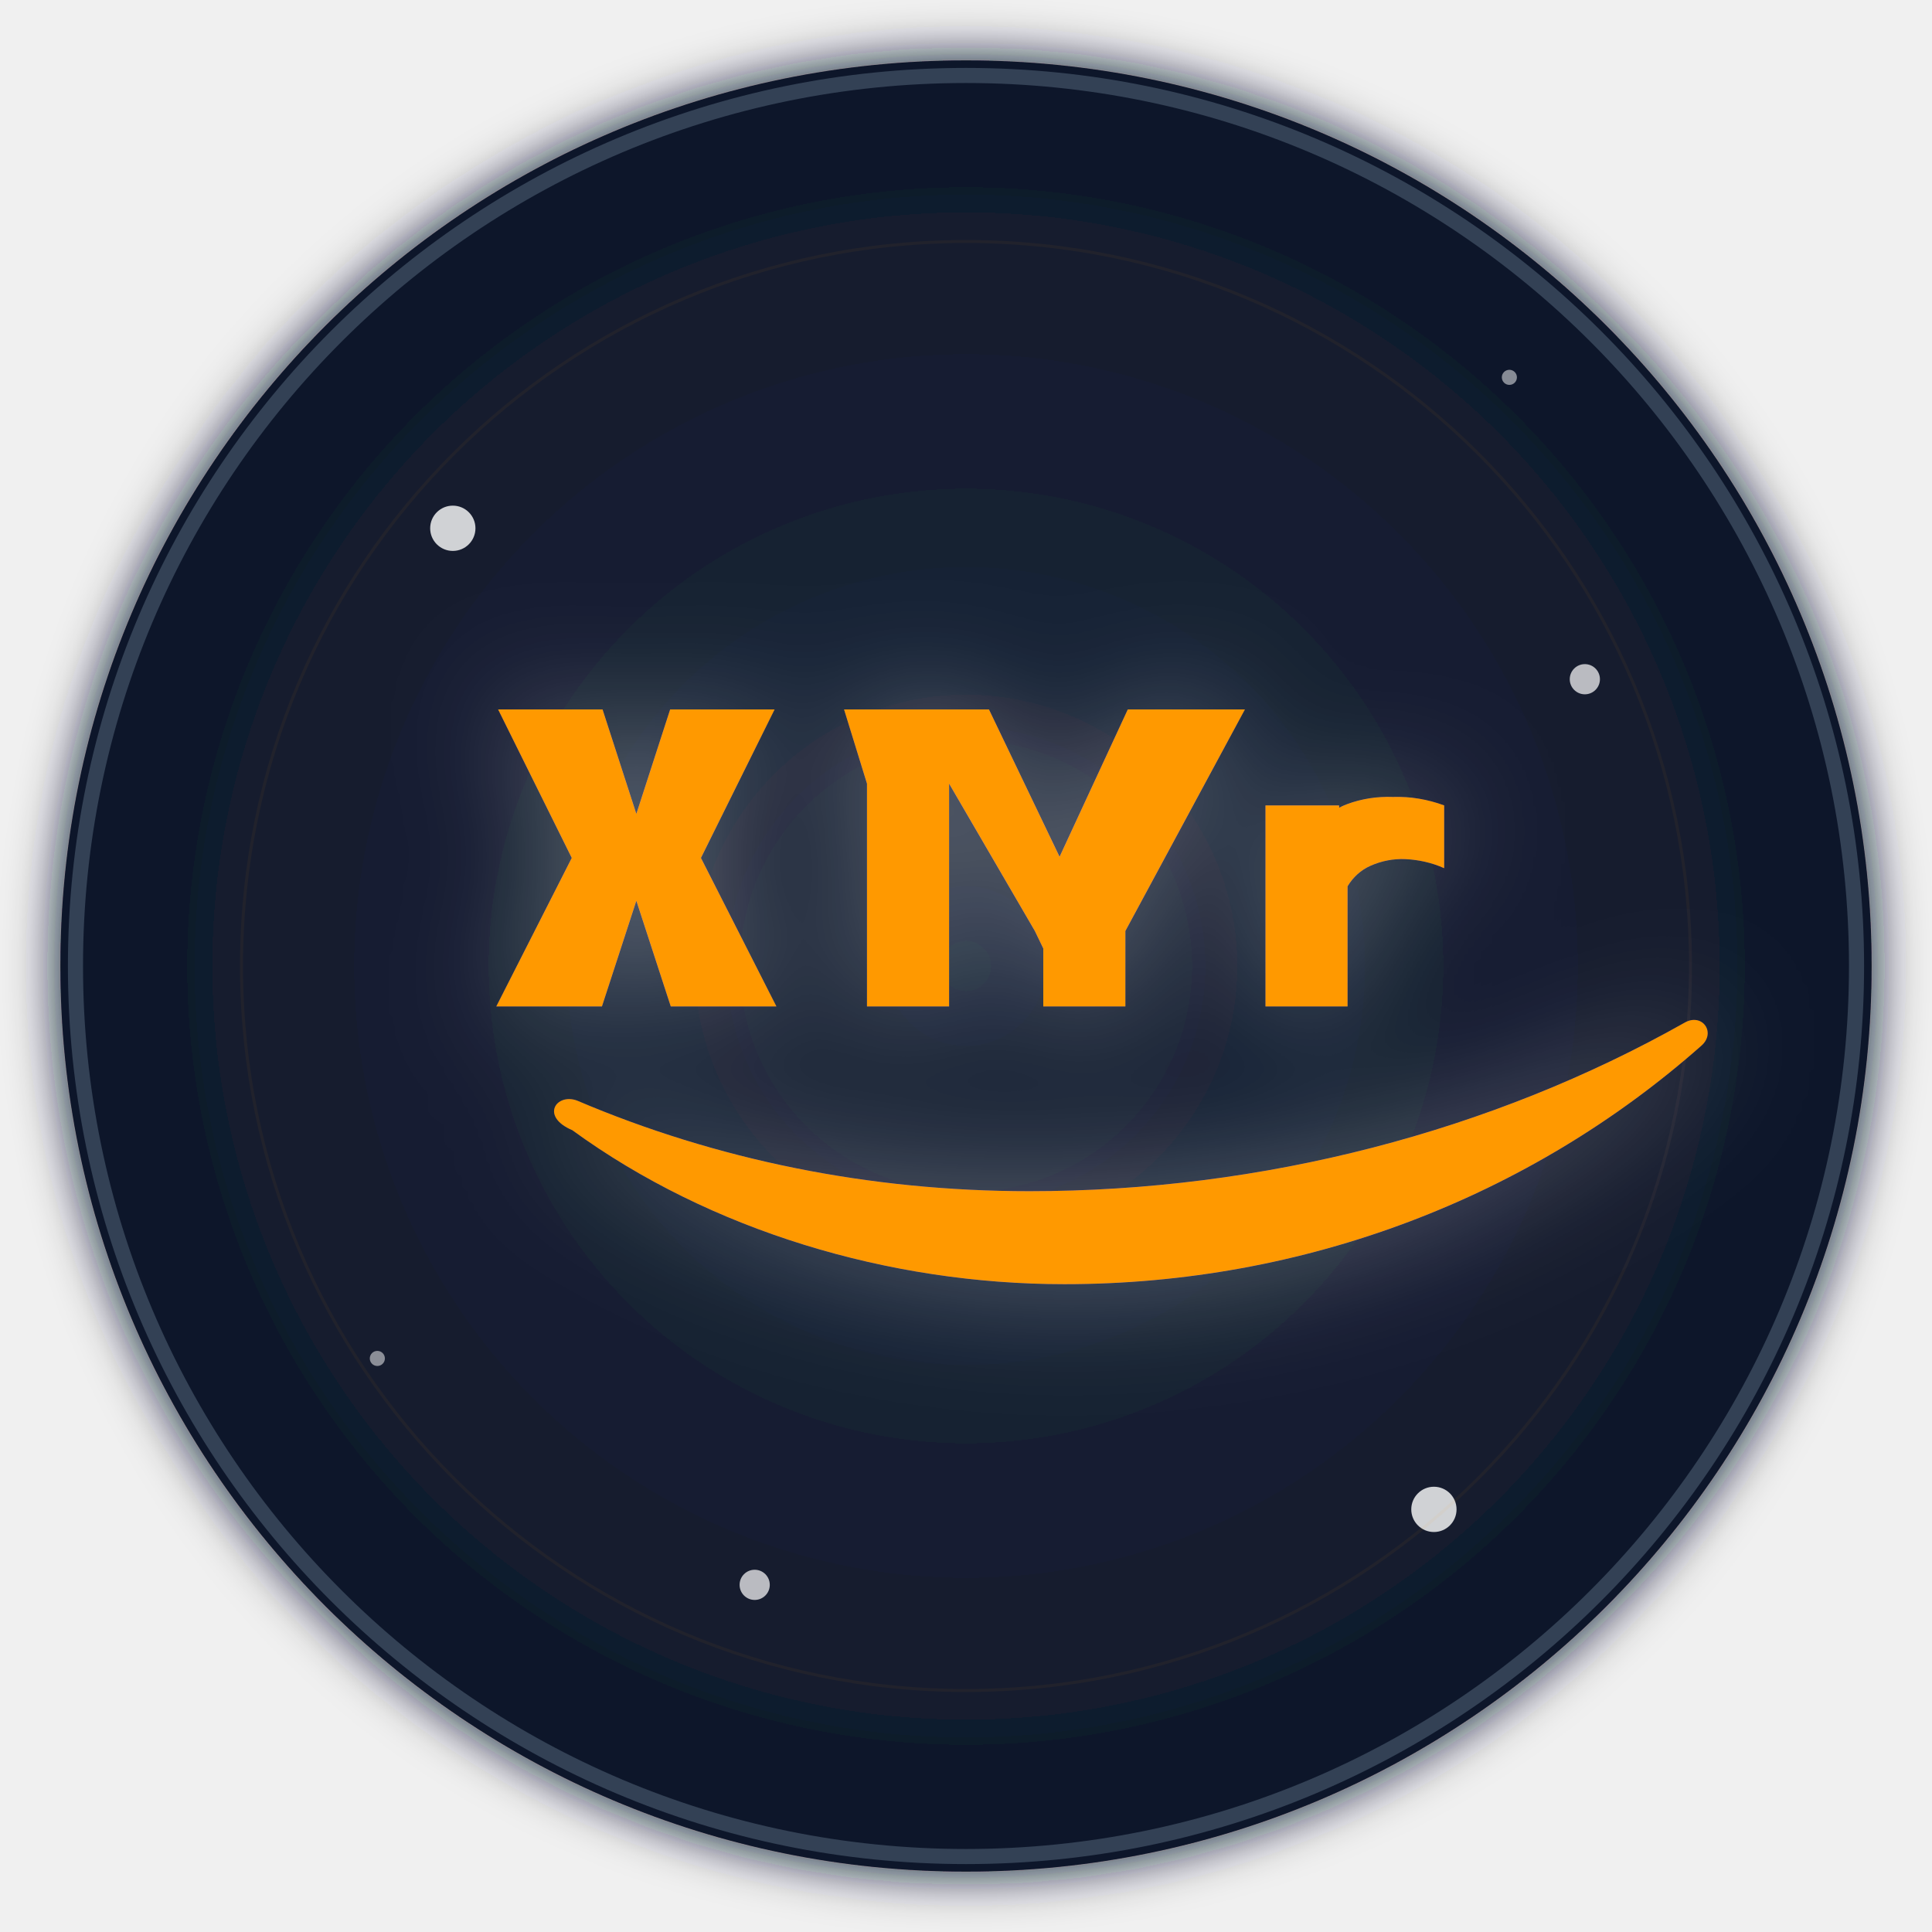
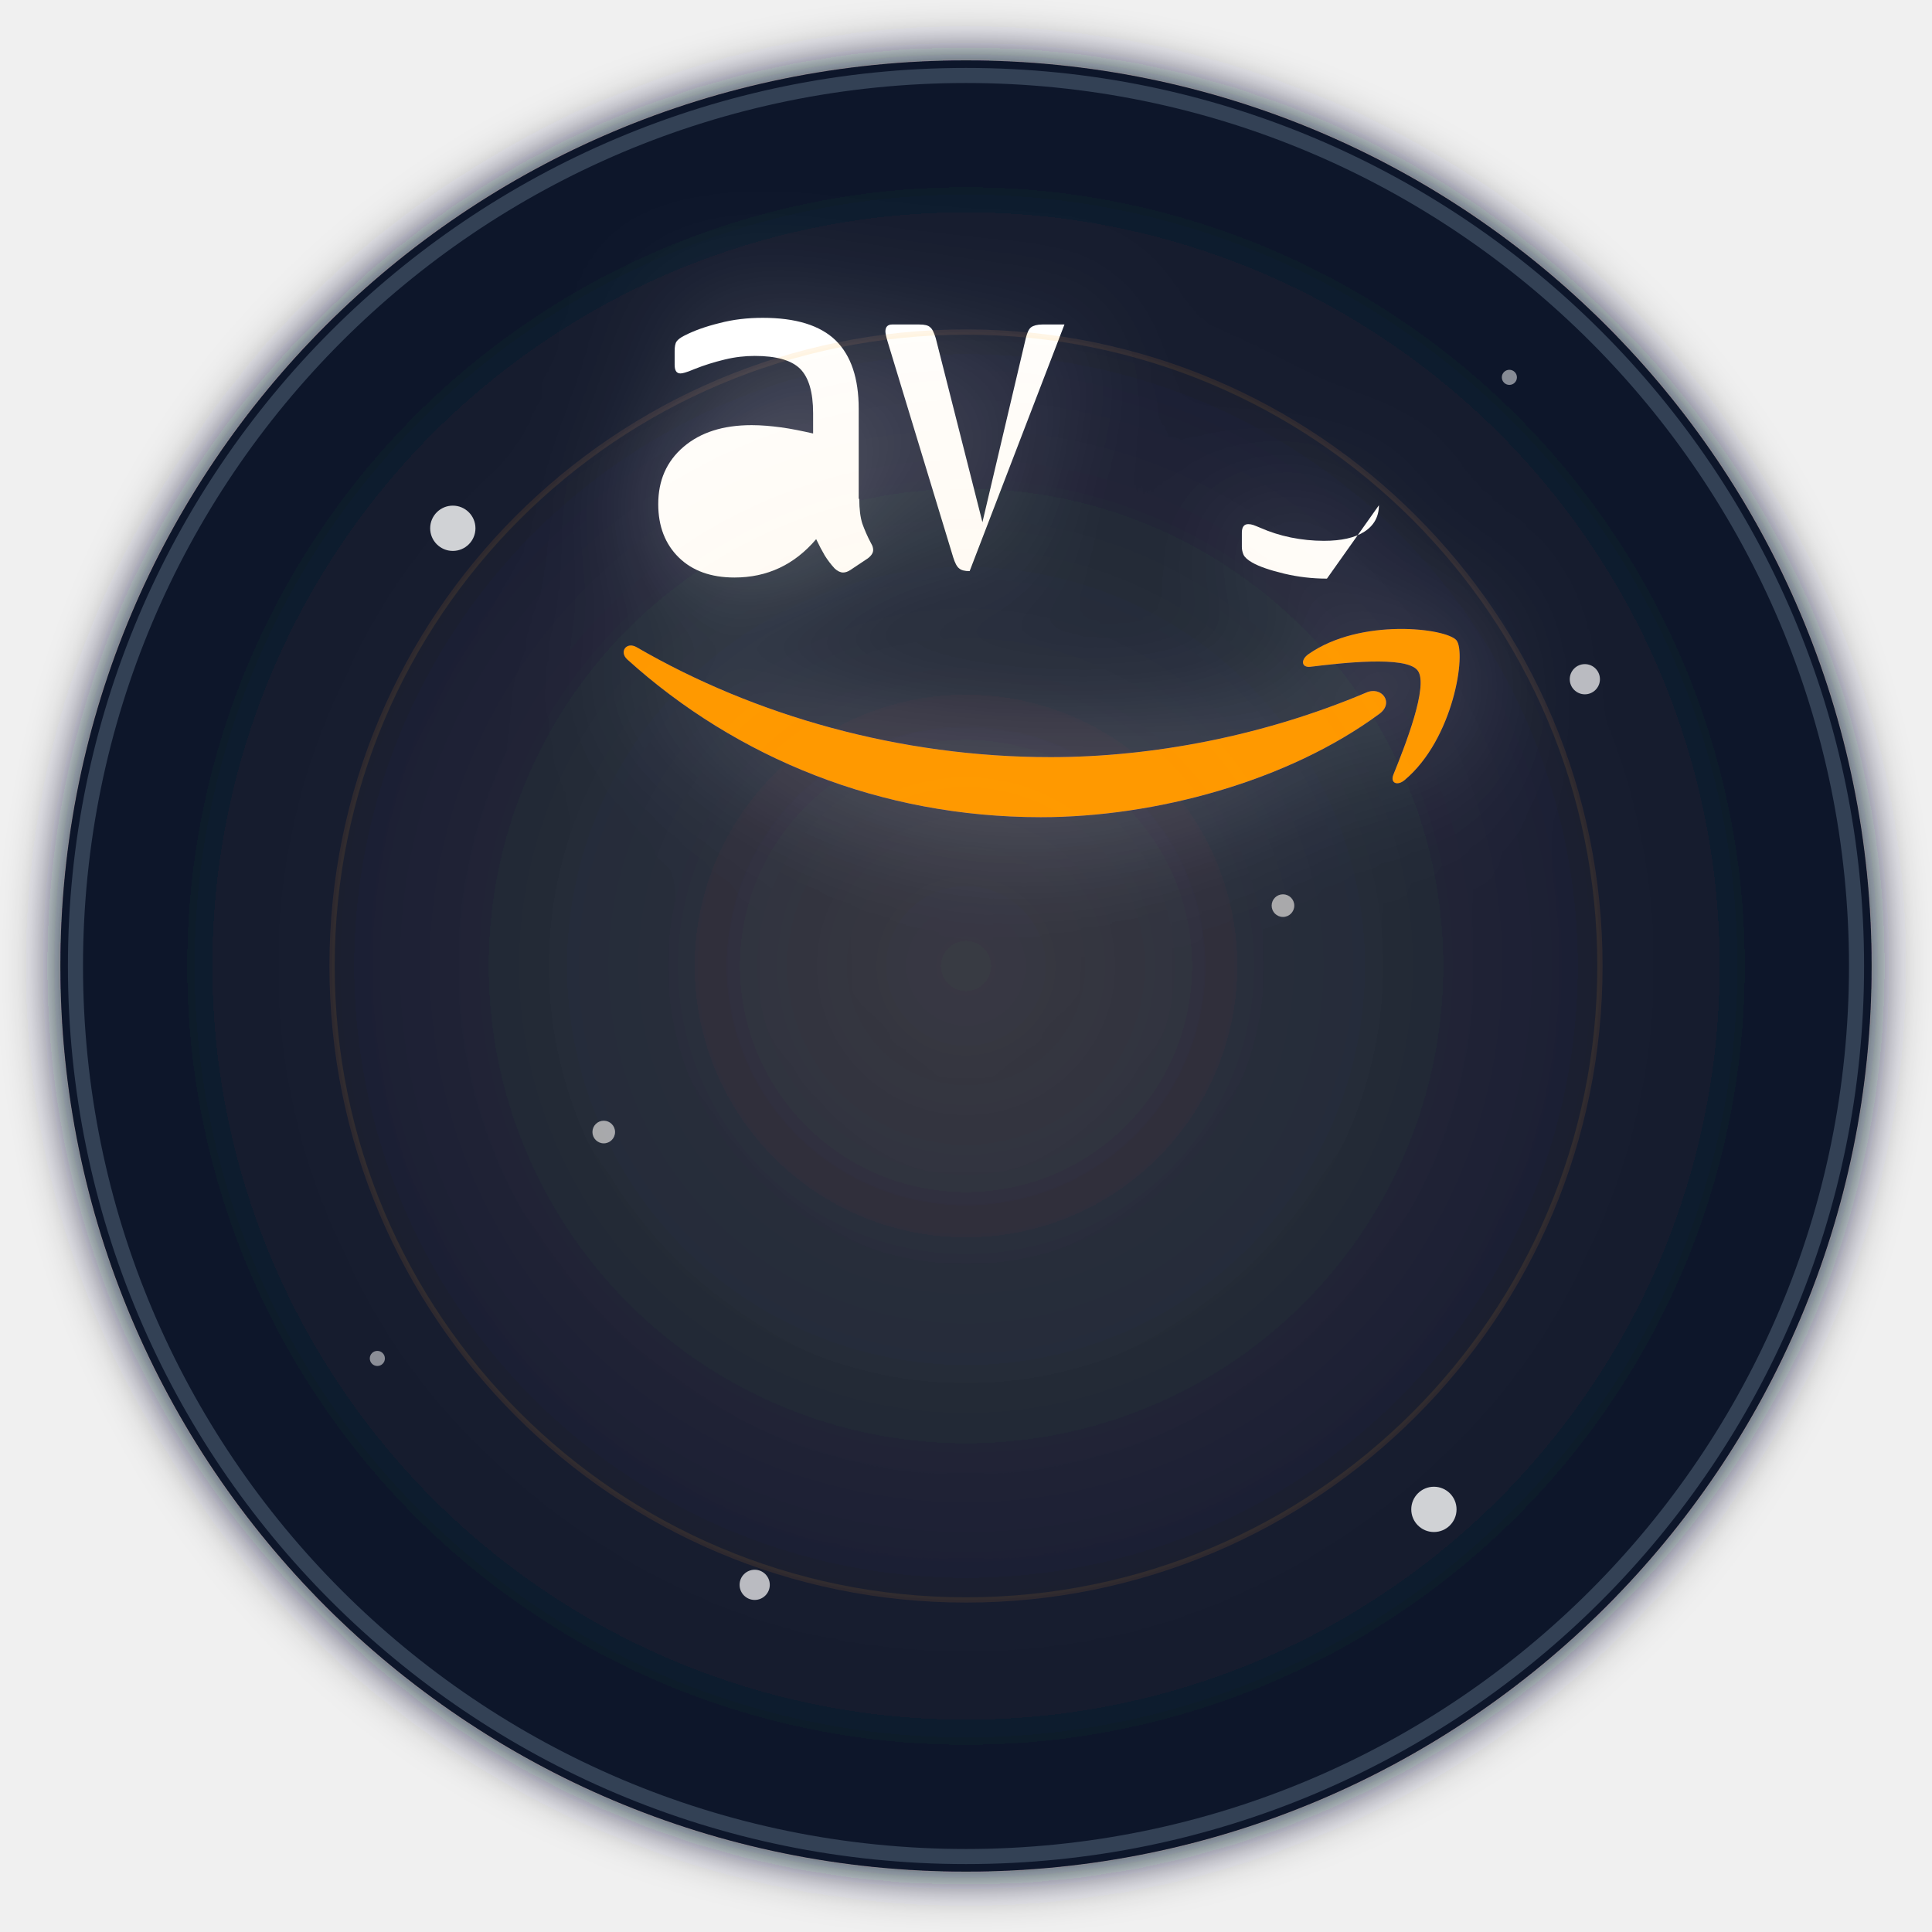
<svg xmlns="http://www.w3.org/2000/svg" width="256" height="256" viewBox="0 0 256 256" fill="none">
  <defs>
    <radialGradient id="grad1" cx="50%" cy="50%" r="50%" fx="50%" fy="50%">
      <stop offset="0%" style="stop-color:#1e293b;stop-opacity:1" />
      <stop offset="100%" style="stop-color:#0f172a;stop-opacity:1" />
    </radialGradient>
    <filter id="glow">
      <feGaussianBlur stdDeviation="3.5" result="coloredBlur" />
      <feMerge>
        <feMergeNode in="coloredBlur" />
        <feMergeNode in="SourceGraphic" />
      </feMerge>
    </filter>
  </defs>
  <circle cx="128" cy="128" r="120" fill="url(#grad1)" filter="url(#glow)" />
  <circle cx="128" cy="128" r="118" fill="transparent" stroke="#334155" stroke-width="2" />
  <circle cx="60" cy="70" r="3" fill="white" opacity="0.8" />
  <circle cx="190" cy="200" r="3" fill="white" opacity="0.8" />
  <circle cx="100" cy="210" r="2" fill="white" opacity="0.7" />
  <circle cx="210" cy="90" r="2" fill="white" opacity="0.7" />
  <circle cx="80" cy="150" r="1.5" fill="white" opacity="0.6" />
  <circle cx="170" cy="120" r="1.5" fill="white" opacity="0.6" />
  <circle cx="50" cy="180" r="1" fill="white" opacity="0.5" />
  <circle cx="200" cy="50" r="1" fill="white" opacity="0.5" />
  <g style="filter: drop-shadow(0 0 8px rgba(255, 255, 255, 0.3));">
-     <g transform="translate(128, 128) scale(0.8) translate(-128, -128)">
-       <path fill="#FF9900" d="M50.5 85.5L67.8 85.5L73.4 102.8L79.0 85.5L96.3 85.5L84.1 110.1L96.6 134.7L79.1 134.7L73.4 117.2L67.7 134.7L50.2 134.7L62.7 110.1L50.5 85.5Z" />
-       <path fill="#FF9900" d="M107.8 85.5L131.8 85.5L143.5 109.9L154.8 85.5L174.2 85.5L154.4 122.2L154.4 134.7L140.8 134.7L140.8 125.1L139.4 122.2L125.2 97.8L125.2 134.7L111.6 134.7L111.6 97.8L107.8 85.5Z" />
-       <path fill="#FF9900" d="M185.5 106.2C186.7 103.8 188.7 102.1 191.1 101.2C193.5 100.3 196.1 99.9 198.7 100C201.6 99.9 204.5 100.4 207.2 101.4L207.2 111.8C205.2 110.9 203.0 110.4 200.8 110.3C198.8 110.2 196.8 110.6 195.0 111.4C193.4 112.1 192.1 113.3 191.2 114.8L191.2 134.7L177.6 134.7L177.6 101.4L189.8 101.4L189.8 106.2L185.5 106.2Z" />
-       <path fill="#FF9900" d="M62.8 155.2C85.6 171.8 115.2 180.7 144.3 180.7C184.2 180.7 221.4 166.3 249.8 141.2C252.3 139.0 249.9 135.7 247.0 137.4C215.1 155.4 177.2 165.3 138.5 165.3C112.0 165.3 86.6 160.1 63.6 150.3C60.2 149.0 57.4 152.9 62.8 155.2Z" />
-       <circle cx="128" cy="128" r="120" fill="none" stroke="#FF9900" stroke-width="0.5" opacity="0.05" />
+     <g transform="translate(128, 128) scale(0.7) translate(-128, -128)">
+       <defs>
+         <radialGradient id="awsGlow" cx="50%" cy="50%" r="60%">
+           <stop offset="0%" style="stop-color:#FF9900;stop-opacity:0.1" />
+           <stop offset="100%" style="stop-color:#FF9900;stop-opacity:0" />
+         </radialGradient>
+       </defs>
+       <path fill="#fff" d="M84.745 111.961C84.745 114.395 85.008 116.368 85.468 117.816C85.995 119.263 86.653 120.842 87.574 122.553C87.903 123.079 88.034 123.605 88.034 124.066C88.034 124.724 87.639 125.382 86.784 126.039L82.639 128.803C82.047 129.197 81.455 129.395 80.929 129.395C80.271 129.395 79.613 129.066 78.955 128.474C78.034 127.487 77.245 126.434 76.587 125.382C75.929 124.263 75.271 123.013 74.547 121.5C69.416 127.553 62.968 130.579 55.205 130.579C49.679 130.579 45.271 129 42.047 125.842C38.824 122.684 37.179 118.474 37.179 113.211C37.179 107.618 39.153 103.079 43.166 99.658C47.179 96.237 52.508 94.526 59.284 94.526C61.521 94.526 63.824 94.724 66.258 95.053C68.692 95.382 71.192 95.908 73.824 96.5V91.697C73.824 86.697 72.771 83.21 70.732 81.171C68.626 79.132 65.074 78.145 60.008 78.145C57.705 78.145 55.337 78.408 52.903 79C50.468 79.592 48.1 80.316 45.797 81.237C44.745 81.697 43.955 81.96 43.495 82.092C43.034 82.224 42.705 82.29 42.442 82.29C41.521 82.29 41.06 81.632 41.06 80.25V77.026C41.06 75.974 41.192 75.184 41.521 74.724C41.85 74.263 42.442 73.803 43.363 73.342C45.666 72.158 48.429 71.171 51.653 70.382C54.876 69.526 58.297 69.132 61.916 69.132C69.745 69.132 75.468 70.908 79.153 74.46C82.771 78.013 84.613 83.408 84.613 90.645V111.961H84.745Z" transform="translate(40, -50) scale(0.8)" />
+       <path fill="#fff" d="M110.863 129.066C109.679 129.066 108.889 128.868 108.363 128.408C107.837 128.013 107.376 127.092 106.982 125.842L91.521 74.987C91.126 73.671 90.929 72.816 90.929 72.355C90.929 71.303 91.455 70.71 92.508 70.71H98.955C100.205 70.71 101.061 70.908 101.521 71.368C102.047 71.763 102.442 72.684 102.837 73.934L113.889 117.487L124.153 73.934C124.482 72.618 124.876 71.763 125.403 71.368C125.929 70.974 126.85 70.71 128.034 70.71H133.297Z" transform="translate(40, -50) scale(0.8)" />
+       <path fill="#fff" d="M195.403 130.842C191.982 130.842 188.561 130.447 185.271 129.658C181.982 128.868 179.416 128.013 177.705 127.026C176.653 126.434 175.929 125.776 175.666 125.184C175.403 124.592 175.271 123.934 175.271 123.342V119.987C175.271 118.605 175.797 117.947 176.784 117.947C177.179 117.947 177.574 118.013 177.968 118.145C178.363 118.276 178.955 118.539 179.613 118.803C181.85 119.789 184.284 120.579 186.85 121.105C189.482 121.632 192.047 121.895 194.679 121.895C198.824 121.895 202.047 121.171 204.284 119.724C206.521 118.276 207.705 116.171 207.705 113.474Z" transform="translate(40, -50) scale(0.8)" />
+       <path fill="#F90" fill-rule="evenodd" d="M207.837 162.816C186.192 178.803 154.745 187.29 127.705 187.29C89.811 187.29 55.666 173.276 29.876 149.987C27.837 148.145 29.679 145.645 32.113 147.092C60.008 163.276 94.416 173.079 130.008 173.079C154.021 173.079 180.403 168.079 204.679 157.816C208.297 156.171 211.389 160.184 207.837 162.816Z" clip-rule="evenodd" transform="translate(40, -50) scale(0.8)" />
+       <path fill="#F90" fill-rule="evenodd" d="M216.85 152.553C214.087 149 198.561 150.842 191.521 151.697C189.416 151.961 189.087 150.118 190.995 148.737C203.363 140.053 223.692 142.553 226.061 145.447C228.429 148.408 225.403 168.737 213.824 178.474C212.047 179.987 210.337 179.197 211.126 177.224C213.758 170.711 219.613 156.039 216.85 152.553Z" clip-rule="evenodd" transform="translate(40, -50) scale(0.8)" />
+       <circle cx="128" cy="128" r="120" fill="url(#awsGlow)" />
+       <circle cx="128" cy="128" r="120" fill="none" stroke="#FF9900" stroke-width="1" opacity="0.1" />
    </g>
  </g>
</svg>
